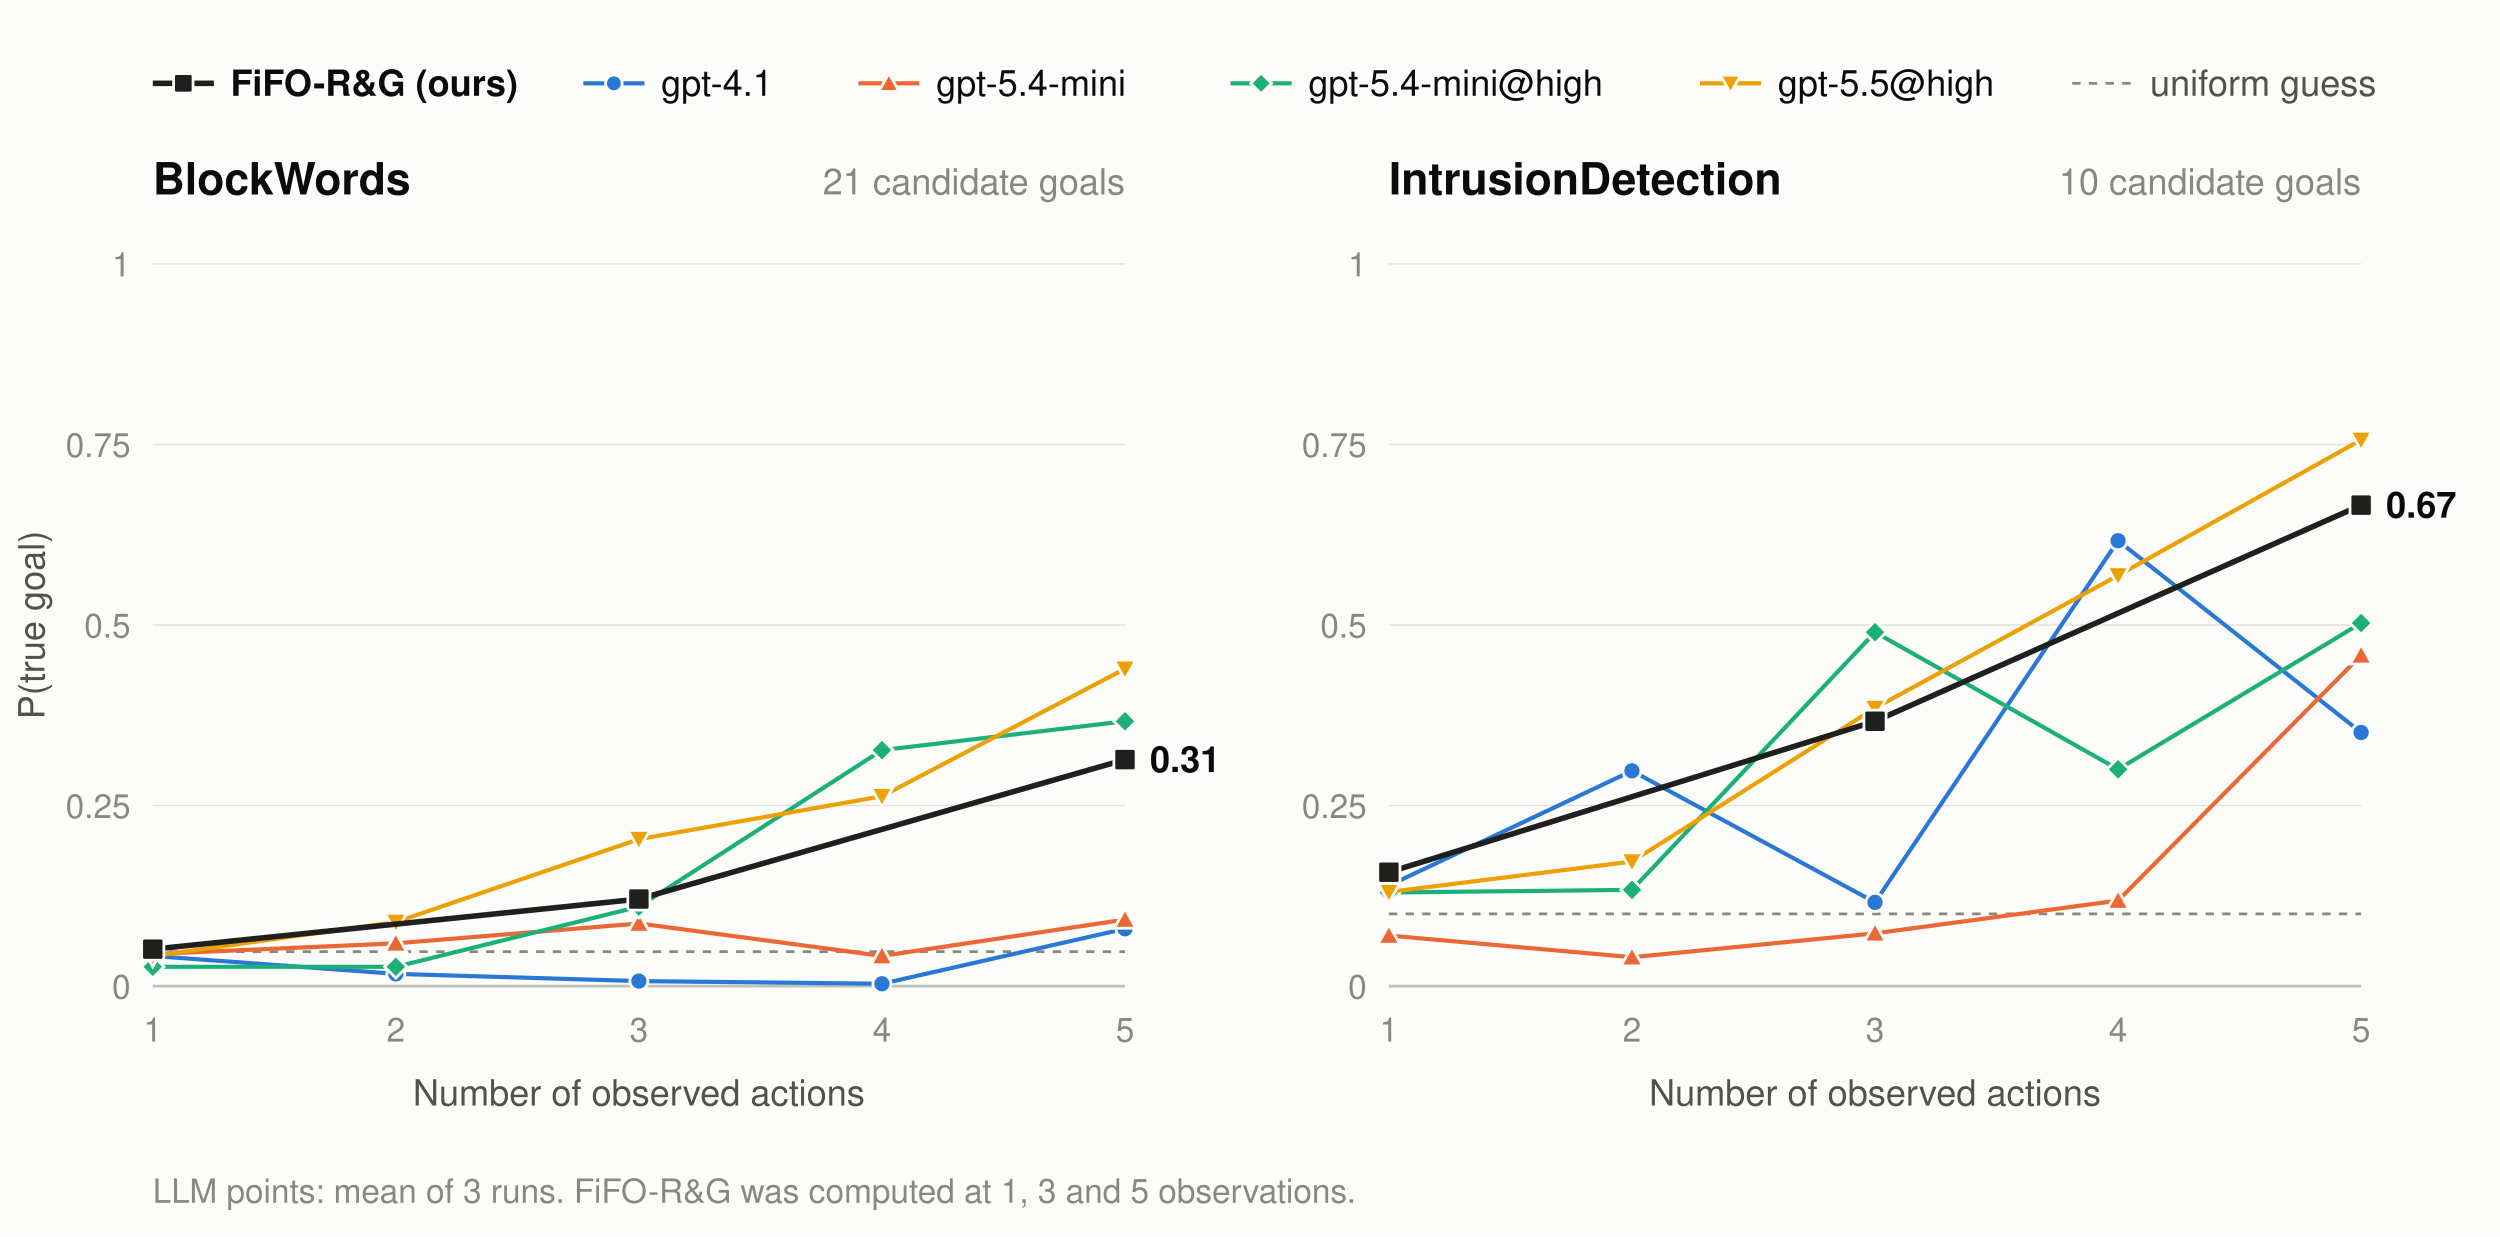
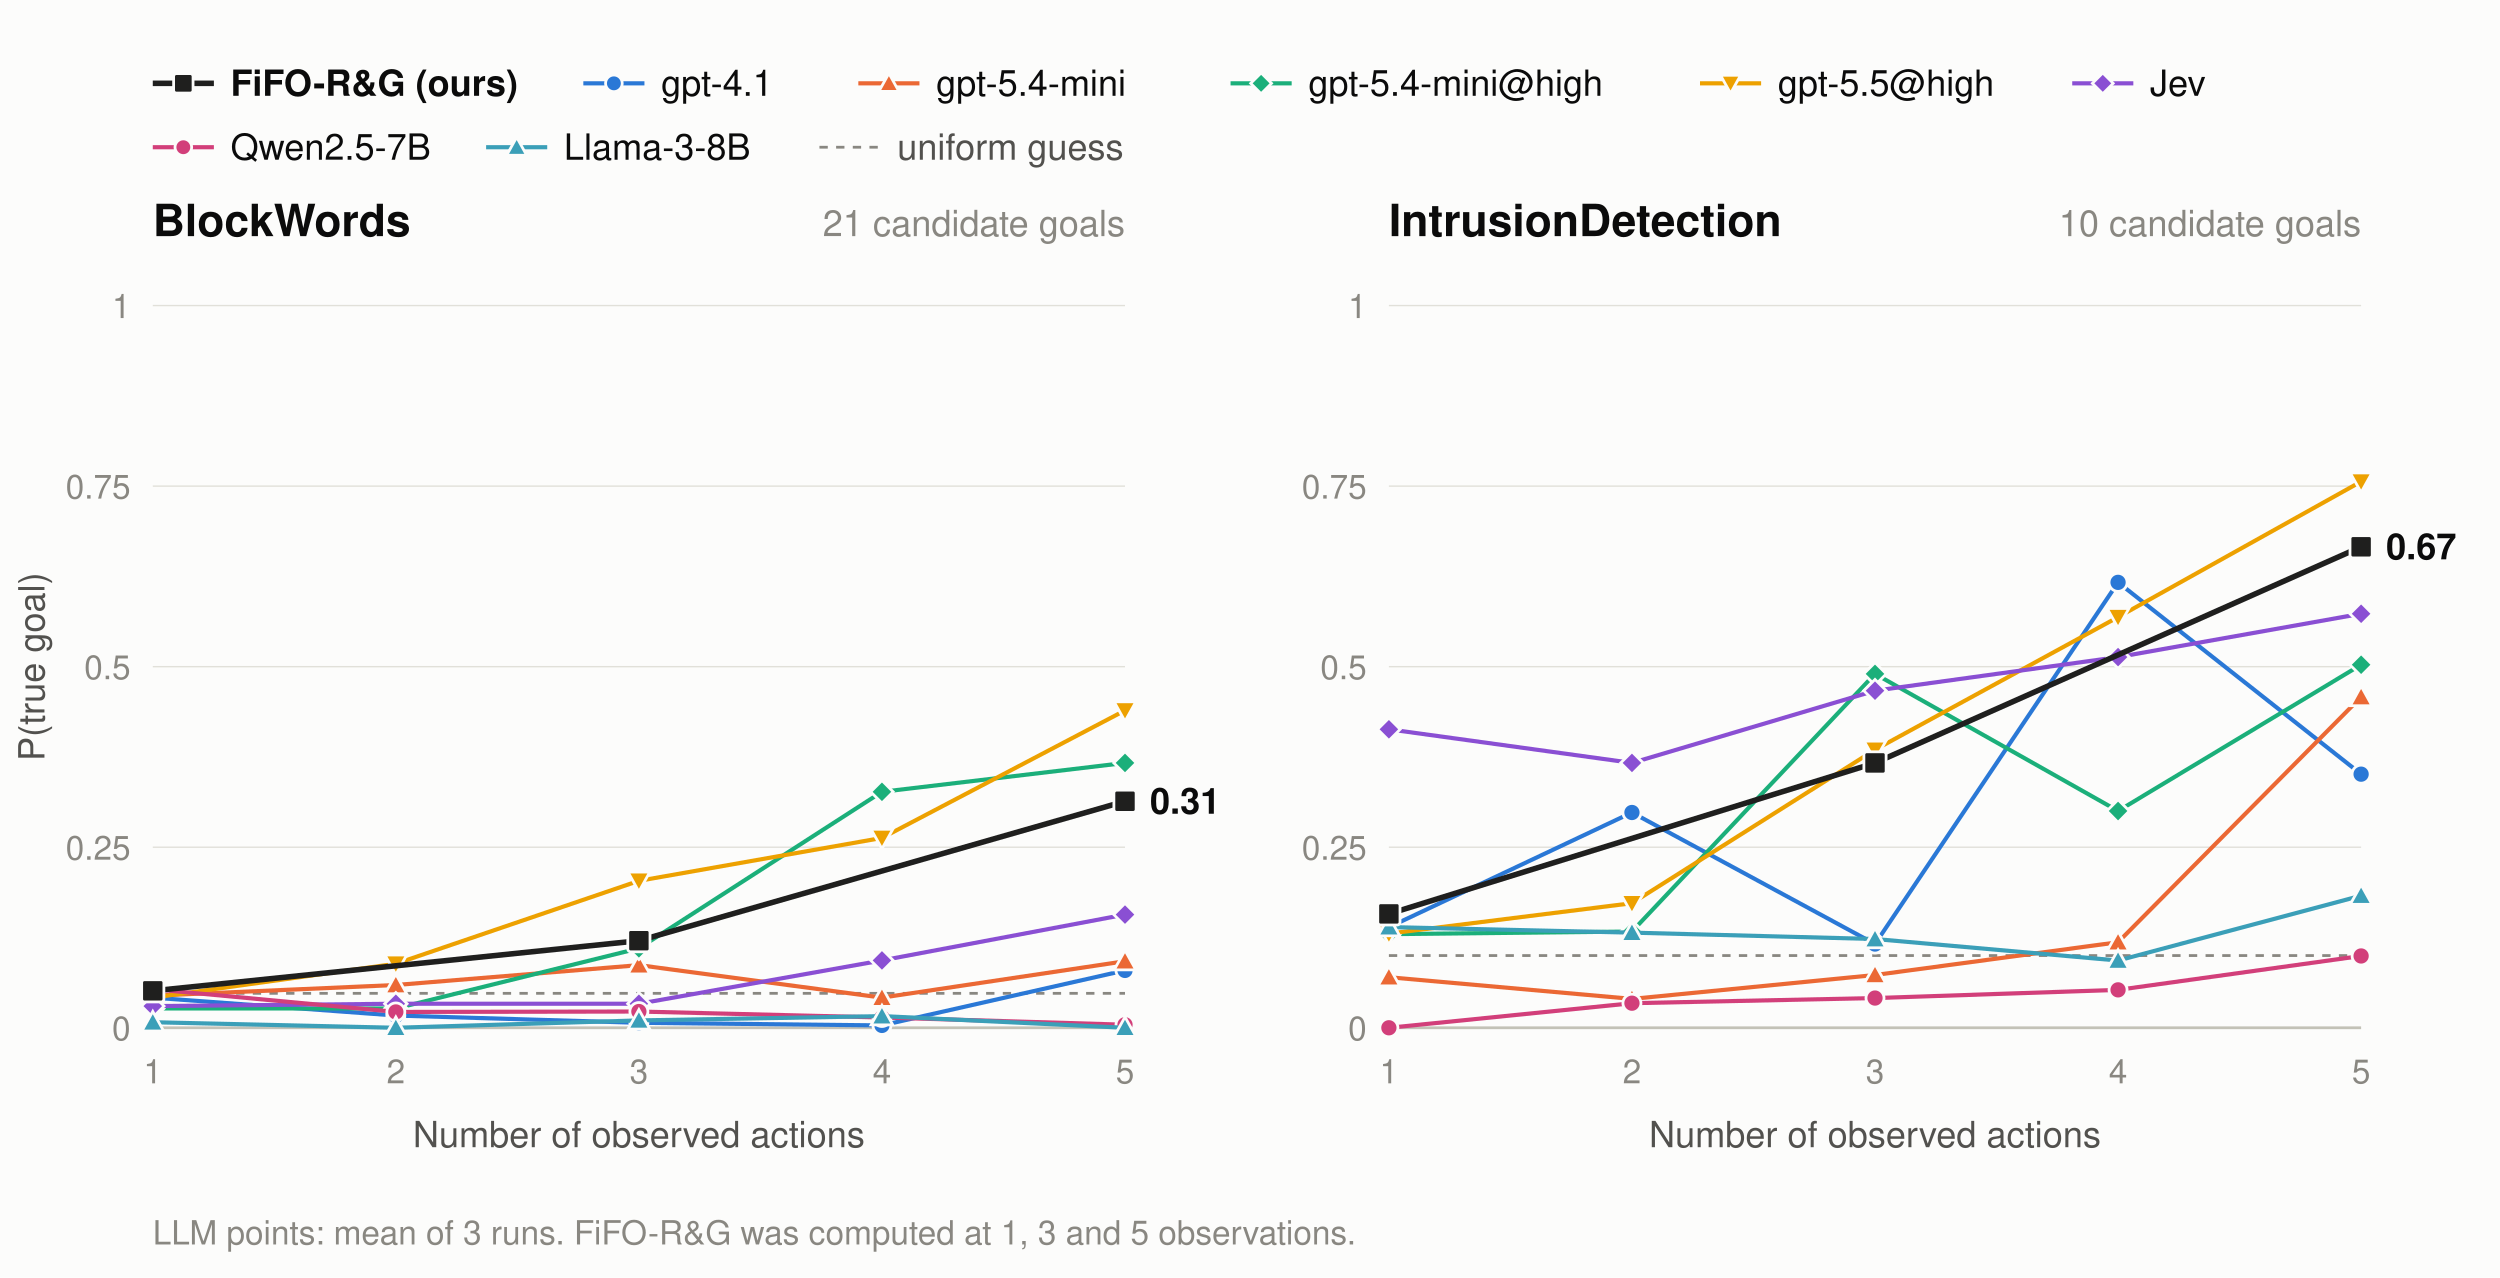
- <svg xmlns="http://www.w3.org/2000/svg" width="1800" height="890" viewBox="0 0 1800 890">
-   <rect width="1800" height="890" fill="#fcfcfb" />
+ <svg xmlns="http://www.w3.org/2000/svg" width="1800" height="920" viewBox="0 0 1800 920">
+   <rect width="1800" height="920" fill="#fcfcfb" />
  <line x1="110" y1="60" x2="154" y2="60" stroke="#1f1f1e" stroke-width="4" />
  <rect x="125.0" y="53.0" width="14" height="14" rx="2" fill="#1f1f1e" stroke="#fcfcfb" stroke-width="2" />
  <text x="166.0" y="69.0" font-family="Helvetica Neue, Helvetica, Arial, sans-serif" font-size="26" font-weight="600" fill="#0b0b0b" text-anchor="start">FiFO-R&amp;G (ours)</text>
  <line x1="420" y1="60" x2="464" y2="60" stroke="#2a78d6" stroke-width="3" />
  <circle cx="442.0" cy="60.0" r="6.0" fill="#2a78d6" stroke="#fcfcfb" stroke-width="2" />
  <text x="476.0" y="69.0" font-family="Helvetica Neue, Helvetica, Arial, sans-serif" font-size="26" font-weight="400" fill="#0b0b0b" text-anchor="start">gpt-4.1</text>
  <line x1="618" y1="60" x2="662" y2="60" stroke="#eb6834" stroke-width="3" />
  <polygon points="640.0,52.8 647.2,65.8 632.8,65.8" fill="#eb6834" stroke="#fcfcfb" stroke-width="2" />
  <text x="674.0" y="69.0" font-family="Helvetica Neue, Helvetica, Arial, sans-serif" font-size="26" font-weight="400" fill="#0b0b0b" text-anchor="start">gpt-5.4-mini</text>
  <line x1="886" y1="60" x2="930" y2="60" stroke="#1baf7a" stroke-width="3" />
  <polygon points="908.0,52.5 915.5,60.0 908.0,67.5 900.5,60.0" fill="#1baf7a" stroke="#fcfcfb" stroke-width="2" />
  <text x="942.0" y="69.0" font-family="Helvetica Neue, Helvetica, Arial, sans-serif" font-size="26" font-weight="400" fill="#0b0b0b" text-anchor="start">gpt-5.4-mini@high</text>
  <line x1="1224" y1="60" x2="1268" y2="60" stroke="#eda100" stroke-width="3" />
  <polygon points="1246.0,67.2 1253.2,54.2 1238.8,54.2" fill="#eda100" stroke="#fcfcfb" stroke-width="2" />
  <text x="1280.0" y="69.0" font-family="Helvetica Neue, Helvetica, Arial, sans-serif" font-size="26" font-weight="400" fill="#0b0b0b" text-anchor="start">gpt-5.5@high</text>
-   <line x1="1492" y1="60" x2="1536" y2="60" stroke="#898781" stroke-width="2" stroke-dasharray="6 6" />
-   <text x="1548.0" y="69.0" font-family="Helvetica Neue, Helvetica, Arial, sans-serif" font-size="26" font-weight="400" fill="#52514e" text-anchor="start">uniform guess</text>
-   <text x="110.0" y="140.0" font-family="Helvetica Neue, Helvetica, Arial, sans-serif" font-size="32" font-weight="600" fill="#0b0b0b" text-anchor="start">BlockWords</text>
-   <text x="810.0" y="140.0" font-family="Helvetica Neue, Helvetica, Arial, sans-serif" font-size="26" font-weight="400" fill="#898781" text-anchor="end">21 candidate goals</text>
-   <line x1="110" y1="710.0" x2="810" y2="710.0" stroke="#c3c2b7" stroke-width="2" />
-   <text x="94.0" y="719.0" font-family="Helvetica Neue, Helvetica, Arial, sans-serif" font-size="24" font-weight="400" fill="#898781" text-anchor="end">0</text>
-   <line x1="110" y1="580.0" x2="810" y2="580.0" stroke="#e1e0d9" stroke-width="1" />
-   <text x="94.0" y="589.0" font-family="Helvetica Neue, Helvetica, Arial, sans-serif" font-size="24" font-weight="400" fill="#898781" text-anchor="end">0.25</text>
-   <line x1="110" y1="450.0" x2="810" y2="450.0" stroke="#e1e0d9" stroke-width="1" />
-   <text x="94.0" y="459.0" font-family="Helvetica Neue, Helvetica, Arial, sans-serif" font-size="24" font-weight="400" fill="#898781" text-anchor="end">0.5</text>
-   <line x1="110" y1="320.0" x2="810" y2="320.0" stroke="#e1e0d9" stroke-width="1" />
-   <text x="94.0" y="329.0" font-family="Helvetica Neue, Helvetica, Arial, sans-serif" font-size="24" font-weight="400" fill="#898781" text-anchor="end">0.75</text>
-   <line x1="110" y1="190.0" x2="810" y2="190.0" stroke="#e1e0d9" stroke-width="1" />
-   <text x="94.0" y="199.0" font-family="Helvetica Neue, Helvetica, Arial, sans-serif" font-size="24" font-weight="400" fill="#898781" text-anchor="end">1</text>
-   <text x="110.0" y="750.0" font-family="Helvetica Neue, Helvetica, Arial, sans-serif" font-size="24" font-weight="400" fill="#898781" text-anchor="middle">1</text>
-   <text x="285.0" y="750.0" font-family="Helvetica Neue, Helvetica, Arial, sans-serif" font-size="24" font-weight="400" fill="#898781" text-anchor="middle">2</text>
-   <text x="460.0" y="750.0" font-family="Helvetica Neue, Helvetica, Arial, sans-serif" font-size="24" font-weight="400" fill="#898781" text-anchor="middle">3</text>
-   <text x="635.0" y="750.0" font-family="Helvetica Neue, Helvetica, Arial, sans-serif" font-size="24" font-weight="400" fill="#898781" text-anchor="middle">4</text>
-   <text x="810.0" y="750.0" font-family="Helvetica Neue, Helvetica, Arial, sans-serif" font-size="24" font-weight="400" fill="#898781" text-anchor="middle">5</text>
-   <text x="460.0" y="796.0" font-family="Helvetica Neue, Helvetica, Arial, sans-serif" font-size="26" font-weight="400" fill="#52514e" text-anchor="middle">Number of observed actions</text>
-   <text transform="translate(32,450.0) rotate(-90)" font-family="Helvetica Neue, Helvetica, Arial, sans-serif" font-size="26" fill="#52514e" text-anchor="middle">P(true goal)</text>
-   <line x1="110" y1="685.2" x2="810" y2="685.2" stroke="#898781" stroke-width="2" stroke-dasharray="6 6" />
-   <path d="M110.0,688.3 L285.0,701.2 L460.0,706.4 L635.0,708.3 L810.0,668.7" fill="none" stroke="#2a78d6" stroke-width="3" stroke-linejoin="round" stroke-linecap="round" />
-   <circle cx="110.0" cy="688.3" r="6.5" fill="#2a78d6" stroke="#fcfcfb" stroke-width="2" />
-   <circle cx="285.0" cy="701.2" r="6.5" fill="#2a78d6" stroke="#fcfcfb" stroke-width="2" />
-   <circle cx="460.0" cy="706.4" r="6.5" fill="#2a78d6" stroke="#fcfcfb" stroke-width="2" />
-   <circle cx="635.0" cy="708.3" r="6.5" fill="#2a78d6" stroke="#fcfcfb" stroke-width="2" />
-   <circle cx="810.0" cy="668.7" r="6.5" fill="#2a78d6" stroke="#fcfcfb" stroke-width="2" />
-   <path d="M110.0,686.9 L285.0,679.2 L460.0,664.9 L635.0,688.3 L810.0,662.1" fill="none" stroke="#eb6834" stroke-width="3" stroke-linejoin="round" stroke-linecap="round" />
-   <polygon points="110.0,679.1 117.8,693.2 102.2,693.2" fill="#eb6834" stroke="#fcfcfb" stroke-width="2" />
-   <polygon points="285.0,671.4 292.8,685.5 277.2,685.5" fill="#eb6834" stroke="#fcfcfb" stroke-width="2" />
-   <polygon points="460.0,657.1 467.8,671.2 452.2,671.2" fill="#eb6834" stroke="#fcfcfb" stroke-width="2" />
-   <polygon points="635.0,680.5 642.8,694.6 627.2,694.6" fill="#eb6834" stroke="#fcfcfb" stroke-width="2" />
-   <polygon points="810.0,654.3 817.8,668.3 802.2,668.3" fill="#eb6834" stroke="#fcfcfb" stroke-width="2" />
-   <path d="M110.0,696.1 L285.0,696.1 L460.0,652.8 L635.0,540.1 L810.0,519.3" fill="none" stroke="#1baf7a" stroke-width="3" stroke-linejoin="round" stroke-linecap="round" />
-   <polygon points="110.0,688.0 118.1,696.1 110.0,704.2 101.9,696.1" fill="#1baf7a" stroke="#fcfcfb" stroke-width="2" />
-   <polygon points="285.0,688.0 293.1,696.1 285.0,704.2 276.9,696.1" fill="#1baf7a" stroke="#fcfcfb" stroke-width="2" />
-   <polygon points="460.0,644.7 468.1,652.8 460.0,660.9 451.9,652.8" fill="#1baf7a" stroke="#fcfcfb" stroke-width="2" />
-   <polygon points="635.0,532.0 643.1,540.1 635.0,548.2 626.9,540.1" fill="#1baf7a" stroke="#fcfcfb" stroke-width="2" />
-   <polygon points="810.0,511.2 818.1,519.3 810.0,527.4 801.9,519.3" fill="#1baf7a" stroke="#fcfcfb" stroke-width="2" />
-   <path d="M110.0,688.3 L285.0,663.9 L460.0,604.2 L635.0,573.3 L810.0,481.5" fill="none" stroke="#eda100" stroke-width="3" stroke-linejoin="round" stroke-linecap="round" />
-   <polygon points="110.0,696.1 117.8,682.0 102.2,682.0" fill="#eda100" stroke="#fcfcfb" stroke-width="2" />
-   <polygon points="285.0,671.7 292.8,657.6 277.2,657.6" fill="#eda100" stroke="#fcfcfb" stroke-width="2" />
-   <polygon points="460.0,612.0 467.8,597.9 452.2,597.9" fill="#eda100" stroke="#fcfcfb" stroke-width="2" />
-   <polygon points="635.0,581.1 642.8,567.1 627.2,567.1" fill="#eda100" stroke="#fcfcfb" stroke-width="2" />
-   <polygon points="810.0,489.3 817.8,475.3 802.2,475.3" fill="#eda100" stroke="#fcfcfb" stroke-width="2" />
-   <path d="M110.0,683.4 L460.0,647.3 L810.0,546.9" fill="none" stroke="#1f1f1e" stroke-width="4" stroke-linejoin="round" stroke-linecap="round" />
-   <rect x="102.0" y="675.4" width="16" height="16" rx="2" fill="#1f1f1e" stroke="#fcfcfb" stroke-width="2" />
-   <rect x="452.0" y="639.3" width="16" height="16" rx="2" fill="#1f1f1e" stroke="#fcfcfb" stroke-width="2" />
-   <rect x="802.0" y="538.9" width="16" height="16" rx="2" fill="#1f1f1e" stroke="#fcfcfb" stroke-width="2" />
-   <text x="828.0" y="555.9" font-family="Helvetica Neue, Helvetica, Arial, sans-serif" font-size="26" font-weight="600" fill="#0b0b0b" text-anchor="start">0.31</text>
-   <text x="1000.0" y="140.0" font-family="Helvetica Neue, Helvetica, Arial, sans-serif" font-size="32" font-weight="600" fill="#0b0b0b" text-anchor="start">IntrusionDetection</text>
-   <text x="1700.0" y="140.0" font-family="Helvetica Neue, Helvetica, Arial, sans-serif" font-size="26" font-weight="400" fill="#898781" text-anchor="end">10 candidate goals</text>
-   <line x1="1000" y1="710.0" x2="1700" y2="710.0" stroke="#c3c2b7" stroke-width="2" />
-   <text x="984.0" y="719.0" font-family="Helvetica Neue, Helvetica, Arial, sans-serif" font-size="24" font-weight="400" fill="#898781" text-anchor="end">0</text>
-   <line x1="1000" y1="580.0" x2="1700" y2="580.0" stroke="#e1e0d9" stroke-width="1" />
-   <text x="984.0" y="589.0" font-family="Helvetica Neue, Helvetica, Arial, sans-serif" font-size="24" font-weight="400" fill="#898781" text-anchor="end">0.25</text>
-   <line x1="1000" y1="450.0" x2="1700" y2="450.0" stroke="#e1e0d9" stroke-width="1" />
-   <text x="984.0" y="459.0" font-family="Helvetica Neue, Helvetica, Arial, sans-serif" font-size="24" font-weight="400" fill="#898781" text-anchor="end">0.5</text>
-   <line x1="1000" y1="320.0" x2="1700" y2="320.0" stroke="#e1e0d9" stroke-width="1" />
-   <text x="984.0" y="329.0" font-family="Helvetica Neue, Helvetica, Arial, sans-serif" font-size="24" font-weight="400" fill="#898781" text-anchor="end">0.75</text>
-   <line x1="1000" y1="190.0" x2="1700" y2="190.0" stroke="#e1e0d9" stroke-width="1" />
-   <text x="984.0" y="199.0" font-family="Helvetica Neue, Helvetica, Arial, sans-serif" font-size="24" font-weight="400" fill="#898781" text-anchor="end">1</text>
-   <text x="1000.0" y="750.0" font-family="Helvetica Neue, Helvetica, Arial, sans-serif" font-size="24" font-weight="400" fill="#898781" text-anchor="middle">1</text>
-   <text x="1175.0" y="750.0" font-family="Helvetica Neue, Helvetica, Arial, sans-serif" font-size="24" font-weight="400" fill="#898781" text-anchor="middle">2</text>
-   <text x="1350.0" y="750.0" font-family="Helvetica Neue, Helvetica, Arial, sans-serif" font-size="24" font-weight="400" fill="#898781" text-anchor="middle">3</text>
-   <text x="1525.0" y="750.0" font-family="Helvetica Neue, Helvetica, Arial, sans-serif" font-size="24" font-weight="400" fill="#898781" text-anchor="middle">4</text>
-   <text x="1700.0" y="750.0" font-family="Helvetica Neue, Helvetica, Arial, sans-serif" font-size="24" font-weight="400" fill="#898781" text-anchor="middle">5</text>
-   <text x="1350.0" y="796.0" font-family="Helvetica Neue, Helvetica, Arial, sans-serif" font-size="26" font-weight="400" fill="#52514e" text-anchor="middle">Number of observed actions</text>
-   <line x1="1000" y1="658.0" x2="1700" y2="658.0" stroke="#898781" stroke-width="2" stroke-dasharray="6 6" />
-   <path d="M1000.0,637.6 L1175.0,555.0 L1350.0,649.7 L1525.0,389.3 L1700.0,527.4" fill="none" stroke="#2a78d6" stroke-width="3" stroke-linejoin="round" stroke-linecap="round" />
-   <circle cx="1000.0" cy="637.6" r="6.5" fill="#2a78d6" stroke="#fcfcfb" stroke-width="2" />
-   <circle cx="1175.0" cy="555.0" r="6.5" fill="#2a78d6" stroke="#fcfcfb" stroke-width="2" />
-   <circle cx="1350.0" cy="649.7" r="6.5" fill="#2a78d6" stroke="#fcfcfb" stroke-width="2" />
-   <circle cx="1525.0" cy="389.3" r="6.5" fill="#2a78d6" stroke="#fcfcfb" stroke-width="2" />
-   <circle cx="1700.0" cy="527.4" r="6.5" fill="#2a78d6" stroke="#fcfcfb" stroke-width="2" />
-   <path d="M1000.0,673.6 L1175.0,689.2 L1350.0,672.0 L1525.0,648.4 L1700.0,471.8" fill="none" stroke="#eb6834" stroke-width="3" stroke-linejoin="round" stroke-linecap="round" />
-   <polygon points="1000.0,665.8 1007.8,679.8 992.2,679.8" fill="#eb6834" stroke="#fcfcfb" stroke-width="2" />
-   <polygon points="1175.0,681.4 1182.8,695.4 1167.2,695.4" fill="#eb6834" stroke="#fcfcfb" stroke-width="2" />
-   <polygon points="1350.0,664.2 1357.8,678.2 1342.2,678.2" fill="#eb6834" stroke="#fcfcfb" stroke-width="2" />
-   <polygon points="1525.0,640.6 1532.8,654.6 1517.2,654.6" fill="#eb6834" stroke="#fcfcfb" stroke-width="2" />
-   <polygon points="1700.0,464.0 1707.8,478.1 1692.2,478.1" fill="#eb6834" stroke="#fcfcfb" stroke-width="2" />
-   <path d="M1000.0,642.6 L1175.0,640.7 L1350.0,455.2 L1525.0,553.9 L1700.0,448.6" fill="none" stroke="#1baf7a" stroke-width="3" stroke-linejoin="round" stroke-linecap="round" />
-   <polygon points="1000.0,634.5 1008.1,642.6 1000.0,650.7 991.9,642.6" fill="#1baf7a" stroke="#fcfcfb" stroke-width="2" />
-   <polygon points="1175.0,632.6 1183.1,640.7 1175.0,648.8 1166.9,640.7" fill="#1baf7a" stroke="#fcfcfb" stroke-width="2" />
-   <polygon points="1350.0,447.1 1358.1,455.2 1350.0,463.3 1341.9,455.2" fill="#1baf7a" stroke="#fcfcfb" stroke-width="2" />
-   <polygon points="1525.0,545.8 1533.1,553.9 1525.0,562.1 1516.9,553.9" fill="#1baf7a" stroke="#fcfcfb" stroke-width="2" />
-   <polygon points="1700.0,440.5 1708.1,448.6 1700.0,456.7 1691.9,448.6" fill="#1baf7a" stroke="#fcfcfb" stroke-width="2" />
-   <path d="M1000.0,642.2 L1175.0,620.3 L1350.0,509.8 L1525.0,414.3 L1700.0,316.7" fill="none" stroke="#eda100" stroke-width="3" stroke-linejoin="round" stroke-linecap="round" />
-   <polygon points="1000.0,650.0 1007.8,636.0 992.2,636.0" fill="#eda100" stroke="#fcfcfb" stroke-width="2" />
-   <polygon points="1175.0,628.1 1182.8,614.1 1167.2,614.1" fill="#eda100" stroke="#fcfcfb" stroke-width="2" />
-   <polygon points="1350.0,517.6 1357.8,503.6 1342.2,503.6" fill="#eda100" stroke="#fcfcfb" stroke-width="2" />
-   <polygon points="1525.0,422.1 1532.8,408.1 1517.2,408.1" fill="#eda100" stroke="#fcfcfb" stroke-width="2" />
-   <polygon points="1700.0,324.5 1707.8,310.5 1692.2,310.5" fill="#eda100" stroke="#fcfcfb" stroke-width="2" />
-   <path d="M1000.0,628.0 L1350.0,519.3 L1700.0,363.7" fill="none" stroke="#1f1f1e" stroke-width="4" stroke-linejoin="round" stroke-linecap="round" />
-   <rect x="992.0" y="620.0" width="16" height="16" rx="2" fill="#1f1f1e" stroke="#fcfcfb" stroke-width="2" />
-   <rect x="1342.0" y="511.3" width="16" height="16" rx="2" fill="#1f1f1e" stroke="#fcfcfb" stroke-width="2" />
-   <rect x="1692.0" y="355.7" width="16" height="16" rx="2" fill="#1f1f1e" stroke="#fcfcfb" stroke-width="2" />
-   <text x="1718.0" y="372.7" font-family="Helvetica Neue, Helvetica, Arial, sans-serif" font-size="26" font-weight="600" fill="#0b0b0b" text-anchor="start">0.67</text>
-   <text x="110.0" y="866.0" font-family="Helvetica Neue, Helvetica, Arial, sans-serif" font-size="24" font-weight="400" fill="#898781" text-anchor="start">LLM points: mean of 3 runs. FiFO-R&amp;G was computed at 1, 3 and 5 observations.</text>
+   <line x1="1492" y1="60" x2="1536" y2="60" stroke="#8a4fd3" stroke-width="3" />
+   <polygon points="1514.0,52.5 1521.5,60.0 1514.0,67.5 1506.5,60.0" fill="#8a4fd3" stroke="#fcfcfb" stroke-width="2" />
+   <text x="1548.0" y="69.0" font-family="Helvetica Neue, Helvetica, Arial, sans-serif" font-size="26" font-weight="400" fill="#0b0b0b" text-anchor="start">Jev</text>
+   <line x1="110" y1="106" x2="154" y2="106" stroke="#d23f7a" stroke-width="3" />
+   <circle cx="132.0" cy="106.0" r="6.0" fill="#d23f7a" stroke="#fcfcfb" stroke-width="2" />
+   <text x="166.0" y="115.0" font-family="Helvetica Neue, Helvetica, Arial, sans-serif" font-size="26" font-weight="400" fill="#0b0b0b" text-anchor="start">Qwen2.5-7B</text>
+   <line x1="350" y1="106" x2="394" y2="106" stroke="#3b9fb8" stroke-width="3" />
+   <polygon points="372.0,98.8 379.2,111.8 364.8,111.8" fill="#3b9fb8" stroke="#fcfcfb" stroke-width="2" />
+   <text x="406.0" y="115.0" font-family="Helvetica Neue, Helvetica, Arial, sans-serif" font-size="26" font-weight="400" fill="#0b0b0b" text-anchor="start">Llama-3-8B</text>
+   <line x1="590" y1="106" x2="634" y2="106" stroke="#898781" stroke-width="2" stroke-dasharray="6 6" />
+   <text x="646.0" y="115.0" font-family="Helvetica Neue, Helvetica, Arial, sans-serif" font-size="26" font-weight="400" fill="#52514e" text-anchor="start">uniform guess</text>
+   <text x="110.0" y="170.0" font-family="Helvetica Neue, Helvetica, Arial, sans-serif" font-size="32" font-weight="600" fill="#0b0b0b" text-anchor="start">BlockWords</text>
+   <text x="810.0" y="170.0" font-family="Helvetica Neue, Helvetica, Arial, sans-serif" font-size="26" font-weight="400" fill="#898781" text-anchor="end">21 candidate goals</text>
+   <line x1="110" y1="740.0" x2="810" y2="740.0" stroke="#c3c2b7" stroke-width="2" />
+   <text x="94.0" y="749.0" font-family="Helvetica Neue, Helvetica, Arial, sans-serif" font-size="24" font-weight="400" fill="#898781" text-anchor="end">0</text>
+   <line x1="110" y1="610.0" x2="810" y2="610.0" stroke="#e1e0d9" stroke-width="1" />
+   <text x="94.0" y="619.0" font-family="Helvetica Neue, Helvetica, Arial, sans-serif" font-size="24" font-weight="400" fill="#898781" text-anchor="end">0.25</text>
+   <line x1="110" y1="480.0" x2="810" y2="480.0" stroke="#e1e0d9" stroke-width="1" />
+   <text x="94.0" y="489.0" font-family="Helvetica Neue, Helvetica, Arial, sans-serif" font-size="24" font-weight="400" fill="#898781" text-anchor="end">0.5</text>
+   <line x1="110" y1="350.0" x2="810" y2="350.0" stroke="#e1e0d9" stroke-width="1" />
+   <text x="94.0" y="359.0" font-family="Helvetica Neue, Helvetica, Arial, sans-serif" font-size="24" font-weight="400" fill="#898781" text-anchor="end">0.75</text>
+   <line x1="110" y1="220.0" x2="810" y2="220.0" stroke="#e1e0d9" stroke-width="1" />
+   <text x="94.0" y="229.0" font-family="Helvetica Neue, Helvetica, Arial, sans-serif" font-size="24" font-weight="400" fill="#898781" text-anchor="end">1</text>
+   <text x="110.0" y="780.0" font-family="Helvetica Neue, Helvetica, Arial, sans-serif" font-size="24" font-weight="400" fill="#898781" text-anchor="middle">1</text>
+   <text x="285.0" y="780.0" font-family="Helvetica Neue, Helvetica, Arial, sans-serif" font-size="24" font-weight="400" fill="#898781" text-anchor="middle">2</text>
+   <text x="460.0" y="780.0" font-family="Helvetica Neue, Helvetica, Arial, sans-serif" font-size="24" font-weight="400" fill="#898781" text-anchor="middle">3</text>
+   <text x="635.0" y="780.0" font-family="Helvetica Neue, Helvetica, Arial, sans-serif" font-size="24" font-weight="400" fill="#898781" text-anchor="middle">4</text>
+   <text x="810.0" y="780.0" font-family="Helvetica Neue, Helvetica, Arial, sans-serif" font-size="24" font-weight="400" fill="#898781" text-anchor="middle">5</text>
+   <text x="460.0" y="826.0" font-family="Helvetica Neue, Helvetica, Arial, sans-serif" font-size="26" font-weight="400" fill="#52514e" text-anchor="middle">Number of observed actions</text>
+   <text transform="translate(32,480.0) rotate(-90)" font-family="Helvetica Neue, Helvetica, Arial, sans-serif" font-size="26" fill="#52514e" text-anchor="middle">P(true goal)</text>
+   <line x1="110" y1="715.2" x2="810" y2="715.2" stroke="#898781" stroke-width="2" stroke-dasharray="6 6" />
+   <path d="M110.0,718.3 L285.0,731.2 L460.0,736.4 L635.0,738.3 L810.0,698.7" fill="none" stroke="#2a78d6" stroke-width="3" stroke-linejoin="round" stroke-linecap="round" />
+   <circle cx="110.0" cy="718.3" r="6.5" fill="#2a78d6" stroke="#fcfcfb" stroke-width="2" />
+   <circle cx="285.0" cy="731.2" r="6.5" fill="#2a78d6" stroke="#fcfcfb" stroke-width="2" />
+   <circle cx="460.0" cy="736.4" r="6.5" fill="#2a78d6" stroke="#fcfcfb" stroke-width="2" />
+   <circle cx="635.0" cy="738.3" r="6.5" fill="#2a78d6" stroke="#fcfcfb" stroke-width="2" />
+   <circle cx="810.0" cy="698.7" r="6.5" fill="#2a78d6" stroke="#fcfcfb" stroke-width="2" />
+   <path d="M110.0,716.9 L285.0,709.2 L460.0,694.9 L635.0,718.3 L810.0,692.1" fill="none" stroke="#eb6834" stroke-width="3" stroke-linejoin="round" stroke-linecap="round" />
+   <polygon points="110.0,709.1 117.8,723.2 102.2,723.2" fill="#eb6834" stroke="#fcfcfb" stroke-width="2" />
+   <polygon points="285.0,701.4 292.8,715.5 277.2,715.5" fill="#eb6834" stroke="#fcfcfb" stroke-width="2" />
+   <polygon points="460.0,687.1 467.8,701.2 452.2,701.2" fill="#eb6834" stroke="#fcfcfb" stroke-width="2" />
+   <polygon points="635.0,710.5 642.8,724.6 627.2,724.6" fill="#eb6834" stroke="#fcfcfb" stroke-width="2" />
+   <polygon points="810.0,684.3 817.8,698.3 802.2,698.3" fill="#eb6834" stroke="#fcfcfb" stroke-width="2" />
+   <path d="M110.0,726.1 L285.0,726.1 L460.0,682.8 L635.0,570.1 L810.0,549.3" fill="none" stroke="#1baf7a" stroke-width="3" stroke-linejoin="round" stroke-linecap="round" />
+   <polygon points="110.0,718.0 118.1,726.1 110.0,734.2 101.9,726.1" fill="#1baf7a" stroke="#fcfcfb" stroke-width="2" />
+   <polygon points="285.0,718.0 293.1,726.1 285.0,734.2 276.9,726.1" fill="#1baf7a" stroke="#fcfcfb" stroke-width="2" />
+   <polygon points="460.0,674.7 468.1,682.8 460.0,690.9 451.9,682.8" fill="#1baf7a" stroke="#fcfcfb" stroke-width="2" />
+   <polygon points="635.0,562.0 643.1,570.1 635.0,578.2 626.9,570.1" fill="#1baf7a" stroke="#fcfcfb" stroke-width="2" />
+   <polygon points="810.0,541.2 818.1,549.3 810.0,557.4 801.9,549.3" fill="#1baf7a" stroke="#fcfcfb" stroke-width="2" />
+   <path d="M110.0,718.3 L285.0,693.9 L460.0,634.2 L635.0,603.3 L810.0,511.5" fill="none" stroke="#eda100" stroke-width="3" stroke-linejoin="round" stroke-linecap="round" />
+   <polygon points="110.0,726.1 117.8,712.0 102.2,712.0" fill="#eda100" stroke="#fcfcfb" stroke-width="2" />
+   <polygon points="285.0,701.7 292.8,687.6 277.2,687.6" fill="#eda100" stroke="#fcfcfb" stroke-width="2" />
+   <polygon points="460.0,642.0 467.8,627.9 452.2,627.9" fill="#eda100" stroke="#fcfcfb" stroke-width="2" />
+   <polygon points="635.0,611.1 642.8,597.1 627.2,597.1" fill="#eda100" stroke="#fcfcfb" stroke-width="2" />
+   <polygon points="810.0,519.3 817.8,505.3 802.2,505.3" fill="#eda100" stroke="#fcfcfb" stroke-width="2" />
+   <path d="M110.0,724.4 L285.0,722.7 L460.0,722.7 L635.0,691.5 L810.0,658.5" fill="none" stroke="#8a4fd3" stroke-width="3" stroke-linejoin="round" stroke-linecap="round" />
+   <polygon points="110.0,716.3 118.1,724.4 110.0,732.5 101.9,724.4" fill="#8a4fd3" stroke="#fcfcfb" stroke-width="2" />
+   <polygon points="285.0,714.6 293.1,722.7 285.0,730.8 276.9,722.7" fill="#8a4fd3" stroke="#fcfcfb" stroke-width="2" />
+   <polygon points="460.0,714.6 468.1,722.7 460.0,730.8 451.9,722.7" fill="#8a4fd3" stroke="#fcfcfb" stroke-width="2" />
+   <polygon points="635.0,683.4 643.1,691.5 635.0,699.6 626.9,691.5" fill="#8a4fd3" stroke="#fcfcfb" stroke-width="2" />
+   <polygon points="810.0,650.4 818.1,658.5 810.0,666.6 801.9,658.5" fill="#8a4fd3" stroke="#fcfcfb" stroke-width="2" />
+   <path d="M110.0,712.2 L285.0,728.6 L460.0,728.3 L635.0,732.6 L810.0,737.8" fill="none" stroke="#d23f7a" stroke-width="3" stroke-linejoin="round" stroke-linecap="round" />
+   <circle cx="110.0" cy="712.2" r="6.5" fill="#d23f7a" stroke="#fcfcfb" stroke-width="2" />
+   <circle cx="285.0" cy="728.6" r="6.5" fill="#d23f7a" stroke="#fcfcfb" stroke-width="2" />
+   <circle cx="460.0" cy="728.3" r="6.5" fill="#d23f7a" stroke="#fcfcfb" stroke-width="2" />
+   <circle cx="635.0" cy="732.6" r="6.5" fill="#d23f7a" stroke="#fcfcfb" stroke-width="2" />
+   <circle cx="810.0" cy="737.8" r="6.5" fill="#d23f7a" stroke="#fcfcfb" stroke-width="2" />
+   <path d="M110.0,736.0 L285.0,740.0 L460.0,734.7 L635.0,731.6 L810.0,740.0" fill="none" stroke="#3b9fb8" stroke-width="3" stroke-linejoin="round" stroke-linecap="round" />
+   <polygon points="110.0,728.2 117.8,742.3 102.2,742.3" fill="#3b9fb8" stroke="#fcfcfb" stroke-width="2" />
+   <polygon points="285.0,732.2 292.8,746.2 277.2,746.2" fill="#3b9fb8" stroke="#fcfcfb" stroke-width="2" />
+   <polygon points="460.0,726.9 467.8,740.9 452.2,740.9" fill="#3b9fb8" stroke="#fcfcfb" stroke-width="2" />
+   <polygon points="635.0,723.8 642.8,737.9 627.2,737.9" fill="#3b9fb8" stroke="#fcfcfb" stroke-width="2" />
+   <polygon points="810.0,732.2 817.8,746.2 802.2,746.2" fill="#3b9fb8" stroke="#fcfcfb" stroke-width="2" />
+   <path d="M110.0,713.4 L460.0,677.3 L810.0,576.9" fill="none" stroke="#1f1f1e" stroke-width="4" stroke-linejoin="round" stroke-linecap="round" />
+   <rect x="102.0" y="705.4" width="16" height="16" rx="2" fill="#1f1f1e" stroke="#fcfcfb" stroke-width="2" />
+   <rect x="452.0" y="669.3" width="16" height="16" rx="2" fill="#1f1f1e" stroke="#fcfcfb" stroke-width="2" />
+   <rect x="802.0" y="568.9" width="16" height="16" rx="2" fill="#1f1f1e" stroke="#fcfcfb" stroke-width="2" />
+   <text x="828.0" y="585.9" font-family="Helvetica Neue, Helvetica, Arial, sans-serif" font-size="26" font-weight="600" fill="#0b0b0b" text-anchor="start">0.31</text>
+   <text x="1000.0" y="170.0" font-family="Helvetica Neue, Helvetica, Arial, sans-serif" font-size="32" font-weight="600" fill="#0b0b0b" text-anchor="start">IntrusionDetection</text>
+   <text x="1700.0" y="170.0" font-family="Helvetica Neue, Helvetica, Arial, sans-serif" font-size="26" font-weight="400" fill="#898781" text-anchor="end">10 candidate goals</text>
+   <line x1="1000" y1="740.0" x2="1700" y2="740.0" stroke="#c3c2b7" stroke-width="2" />
+   <text x="984.0" y="749.0" font-family="Helvetica Neue, Helvetica, Arial, sans-serif" font-size="24" font-weight="400" fill="#898781" text-anchor="end">0</text>
+   <line x1="1000" y1="610.0" x2="1700" y2="610.0" stroke="#e1e0d9" stroke-width="1" />
+   <text x="984.0" y="619.0" font-family="Helvetica Neue, Helvetica, Arial, sans-serif" font-size="24" font-weight="400" fill="#898781" text-anchor="end">0.25</text>
+   <line x1="1000" y1="480.0" x2="1700" y2="480.0" stroke="#e1e0d9" stroke-width="1" />
+   <text x="984.0" y="489.0" font-family="Helvetica Neue, Helvetica, Arial, sans-serif" font-size="24" font-weight="400" fill="#898781" text-anchor="end">0.5</text>
+   <line x1="1000" y1="350.0" x2="1700" y2="350.0" stroke="#e1e0d9" stroke-width="1" />
+   <text x="984.0" y="359.0" font-family="Helvetica Neue, Helvetica, Arial, sans-serif" font-size="24" font-weight="400" fill="#898781" text-anchor="end">0.75</text>
+   <line x1="1000" y1="220.0" x2="1700" y2="220.0" stroke="#e1e0d9" stroke-width="1" />
+   <text x="984.0" y="229.0" font-family="Helvetica Neue, Helvetica, Arial, sans-serif" font-size="24" font-weight="400" fill="#898781" text-anchor="end">1</text>
+   <text x="1000.0" y="780.0" font-family="Helvetica Neue, Helvetica, Arial, sans-serif" font-size="24" font-weight="400" fill="#898781" text-anchor="middle">1</text>
+   <text x="1175.0" y="780.0" font-family="Helvetica Neue, Helvetica, Arial, sans-serif" font-size="24" font-weight="400" fill="#898781" text-anchor="middle">2</text>
+   <text x="1350.0" y="780.0" font-family="Helvetica Neue, Helvetica, Arial, sans-serif" font-size="24" font-weight="400" fill="#898781" text-anchor="middle">3</text>
+   <text x="1525.0" y="780.0" font-family="Helvetica Neue, Helvetica, Arial, sans-serif" font-size="24" font-weight="400" fill="#898781" text-anchor="middle">4</text>
+   <text x="1700.0" y="780.0" font-family="Helvetica Neue, Helvetica, Arial, sans-serif" font-size="24" font-weight="400" fill="#898781" text-anchor="middle">5</text>
+   <text x="1350.0" y="826.0" font-family="Helvetica Neue, Helvetica, Arial, sans-serif" font-size="26" font-weight="400" fill="#52514e" text-anchor="middle">Number of observed actions</text>
+   <line x1="1000" y1="688.0" x2="1700" y2="688.0" stroke="#898781" stroke-width="2" stroke-dasharray="6 6" />
+   <path d="M1000.0,667.6 L1175.0,585.0 L1350.0,679.7 L1525.0,419.3 L1700.0,557.4" fill="none" stroke="#2a78d6" stroke-width="3" stroke-linejoin="round" stroke-linecap="round" />
+   <circle cx="1000.0" cy="667.6" r="6.5" fill="#2a78d6" stroke="#fcfcfb" stroke-width="2" />
+   <circle cx="1175.0" cy="585.0" r="6.5" fill="#2a78d6" stroke="#fcfcfb" stroke-width="2" />
+   <circle cx="1350.0" cy="679.7" r="6.5" fill="#2a78d6" stroke="#fcfcfb" stroke-width="2" />
+   <circle cx="1525.0" cy="419.3" r="6.5" fill="#2a78d6" stroke="#fcfcfb" stroke-width="2" />
+   <circle cx="1700.0" cy="557.4" r="6.5" fill="#2a78d6" stroke="#fcfcfb" stroke-width="2" />
+   <path d="M1000.0,703.6 L1175.0,719.2 L1350.0,702.0 L1525.0,678.4 L1700.0,501.8" fill="none" stroke="#eb6834" stroke-width="3" stroke-linejoin="round" stroke-linecap="round" />
+   <polygon points="1000.0,695.8 1007.8,709.8 992.2,709.8" fill="#eb6834" stroke="#fcfcfb" stroke-width="2" />
+   <polygon points="1175.0,711.4 1182.8,725.4 1167.2,725.4" fill="#eb6834" stroke="#fcfcfb" stroke-width="2" />
+   <polygon points="1350.0,694.2 1357.8,708.2 1342.2,708.2" fill="#eb6834" stroke="#fcfcfb" stroke-width="2" />
+   <polygon points="1525.0,670.6 1532.8,684.6 1517.2,684.6" fill="#eb6834" stroke="#fcfcfb" stroke-width="2" />
+   <polygon points="1700.0,494.0 1707.8,508.1 1692.2,508.1" fill="#eb6834" stroke="#fcfcfb" stroke-width="2" />
+   <path d="M1000.0,672.6 L1175.0,670.7 L1350.0,485.2 L1525.0,583.9 L1700.0,478.6" fill="none" stroke="#1baf7a" stroke-width="3" stroke-linejoin="round" stroke-linecap="round" />
+   <polygon points="1000.0,664.5 1008.1,672.6 1000.0,680.7 991.9,672.6" fill="#1baf7a" stroke="#fcfcfb" stroke-width="2" />
+   <polygon points="1175.0,662.6 1183.1,670.7 1175.0,678.8 1166.9,670.7" fill="#1baf7a" stroke="#fcfcfb" stroke-width="2" />
+   <polygon points="1350.0,477.1 1358.1,485.2 1350.0,493.3 1341.9,485.2" fill="#1baf7a" stroke="#fcfcfb" stroke-width="2" />
+   <polygon points="1525.0,575.8 1533.1,583.9 1525.0,592.1 1516.9,583.9" fill="#1baf7a" stroke="#fcfcfb" stroke-width="2" />
+   <polygon points="1700.0,470.5 1708.1,478.6 1700.0,486.7 1691.9,478.6" fill="#1baf7a" stroke="#fcfcfb" stroke-width="2" />
+   <path d="M1000.0,672.2 L1175.0,650.3 L1350.0,539.8 L1525.0,444.3 L1700.0,346.7" fill="none" stroke="#eda100" stroke-width="3" stroke-linejoin="round" stroke-linecap="round" />
+   <polygon points="1000.0,680.0 1007.8,666.0 992.2,666.0" fill="#eda100" stroke="#fcfcfb" stroke-width="2" />
+   <polygon points="1175.0,658.1 1182.8,644.1 1167.2,644.1" fill="#eda100" stroke="#fcfcfb" stroke-width="2" />
+   <polygon points="1350.0,547.6 1357.8,533.6 1342.2,533.6" fill="#eda100" stroke="#fcfcfb" stroke-width="2" />
+   <polygon points="1525.0,452.1 1532.8,438.1 1517.2,438.1" fill="#eda100" stroke="#fcfcfb" stroke-width="2" />
+   <polygon points="1700.0,354.5 1707.8,340.5 1692.2,340.5" fill="#eda100" stroke="#fcfcfb" stroke-width="2" />
+   <path d="M1000.0,525.1 L1175.0,549.3 L1350.0,497.3 L1525.0,473.1 L1700.0,441.9" fill="none" stroke="#8a4fd3" stroke-width="3" stroke-linejoin="round" stroke-linecap="round" />
+   <polygon points="1000.0,517.0 1008.1,525.1 1000.0,533.2 991.9,525.1" fill="#8a4fd3" stroke="#fcfcfb" stroke-width="2" />
+   <polygon points="1175.0,541.2 1183.1,549.3 1175.0,557.4 1166.9,549.3" fill="#8a4fd3" stroke="#fcfcfb" stroke-width="2" />
+   <polygon points="1350.0,489.2 1358.1,497.3 1350.0,505.4 1341.9,497.3" fill="#8a4fd3" stroke="#fcfcfb" stroke-width="2" />
+   <polygon points="1525.0,465.0 1533.1,473.1 1525.0,481.2 1516.9,473.1" fill="#8a4fd3" stroke="#fcfcfb" stroke-width="2" />
+   <polygon points="1700.0,433.8 1708.1,441.9 1700.0,450.0 1691.9,441.9" fill="#8a4fd3" stroke="#fcfcfb" stroke-width="2" />
+   <path d="M1000.0,740.0 L1175.0,722.3 L1350.0,718.6 L1525.0,712.7 L1700.0,688.3" fill="none" stroke="#d23f7a" stroke-width="3" stroke-linejoin="round" stroke-linecap="round" />
+   <circle cx="1000.0" cy="740.0" r="6.5" fill="#d23f7a" stroke="#fcfcfb" stroke-width="2" />
+   <circle cx="1175.0" cy="722.3" r="6.5" fill="#d23f7a" stroke="#fcfcfb" stroke-width="2" />
+   <circle cx="1350.0" cy="718.6" r="6.5" fill="#d23f7a" stroke="#fcfcfb" stroke-width="2" />
+   <circle cx="1525.0" cy="712.7" r="6.5" fill="#d23f7a" stroke="#fcfcfb" stroke-width="2" />
+   <circle cx="1700.0" cy="688.3" r="6.5" fill="#d23f7a" stroke="#fcfcfb" stroke-width="2" />
+   <path d="M1000.0,667.5 L1175.0,671.5 L1350.0,676.1 L1525.0,691.6 L1700.0,644.9" fill="none" stroke="#3b9fb8" stroke-width="3" stroke-linejoin="round" stroke-linecap="round" />
+   <polygon points="1000.0,659.7 1007.8,673.8 992.2,673.8" fill="#3b9fb8" stroke="#fcfcfb" stroke-width="2" />
+   <polygon points="1175.0,663.7 1182.8,677.8 1167.2,677.8" fill="#3b9fb8" stroke="#fcfcfb" stroke-width="2" />
+   <polygon points="1350.0,668.3 1357.8,682.4 1342.2,682.4" fill="#3b9fb8" stroke="#fcfcfb" stroke-width="2" />
+   <polygon points="1525.0,683.8 1532.8,697.8 1517.2,697.8" fill="#3b9fb8" stroke="#fcfcfb" stroke-width="2" />
+   <polygon points="1700.0,637.1 1707.8,651.1 1692.2,651.1" fill="#3b9fb8" stroke="#fcfcfb" stroke-width="2" />
+   <path d="M1000.0,658.0 L1350.0,549.3 L1700.0,393.7" fill="none" stroke="#1f1f1e" stroke-width="4" stroke-linejoin="round" stroke-linecap="round" />
+   <rect x="992.0" y="650.0" width="16" height="16" rx="2" fill="#1f1f1e" stroke="#fcfcfb" stroke-width="2" />
+   <rect x="1342.0" y="541.3" width="16" height="16" rx="2" fill="#1f1f1e" stroke="#fcfcfb" stroke-width="2" />
+   <rect x="1692.0" y="385.7" width="16" height="16" rx="2" fill="#1f1f1e" stroke="#fcfcfb" stroke-width="2" />
+   <text x="1718.0" y="402.7" font-family="Helvetica Neue, Helvetica, Arial, sans-serif" font-size="26" font-weight="600" fill="#0b0b0b" text-anchor="start">0.67</text>
+   <text x="110.0" y="896.0" font-family="Helvetica Neue, Helvetica, Arial, sans-serif" font-size="24" font-weight="400" fill="#898781" text-anchor="start">LLM points: mean of 3 runs. FiFO-R&amp;G was computed at 1, 3 and 5 observations.</text>
</svg>
